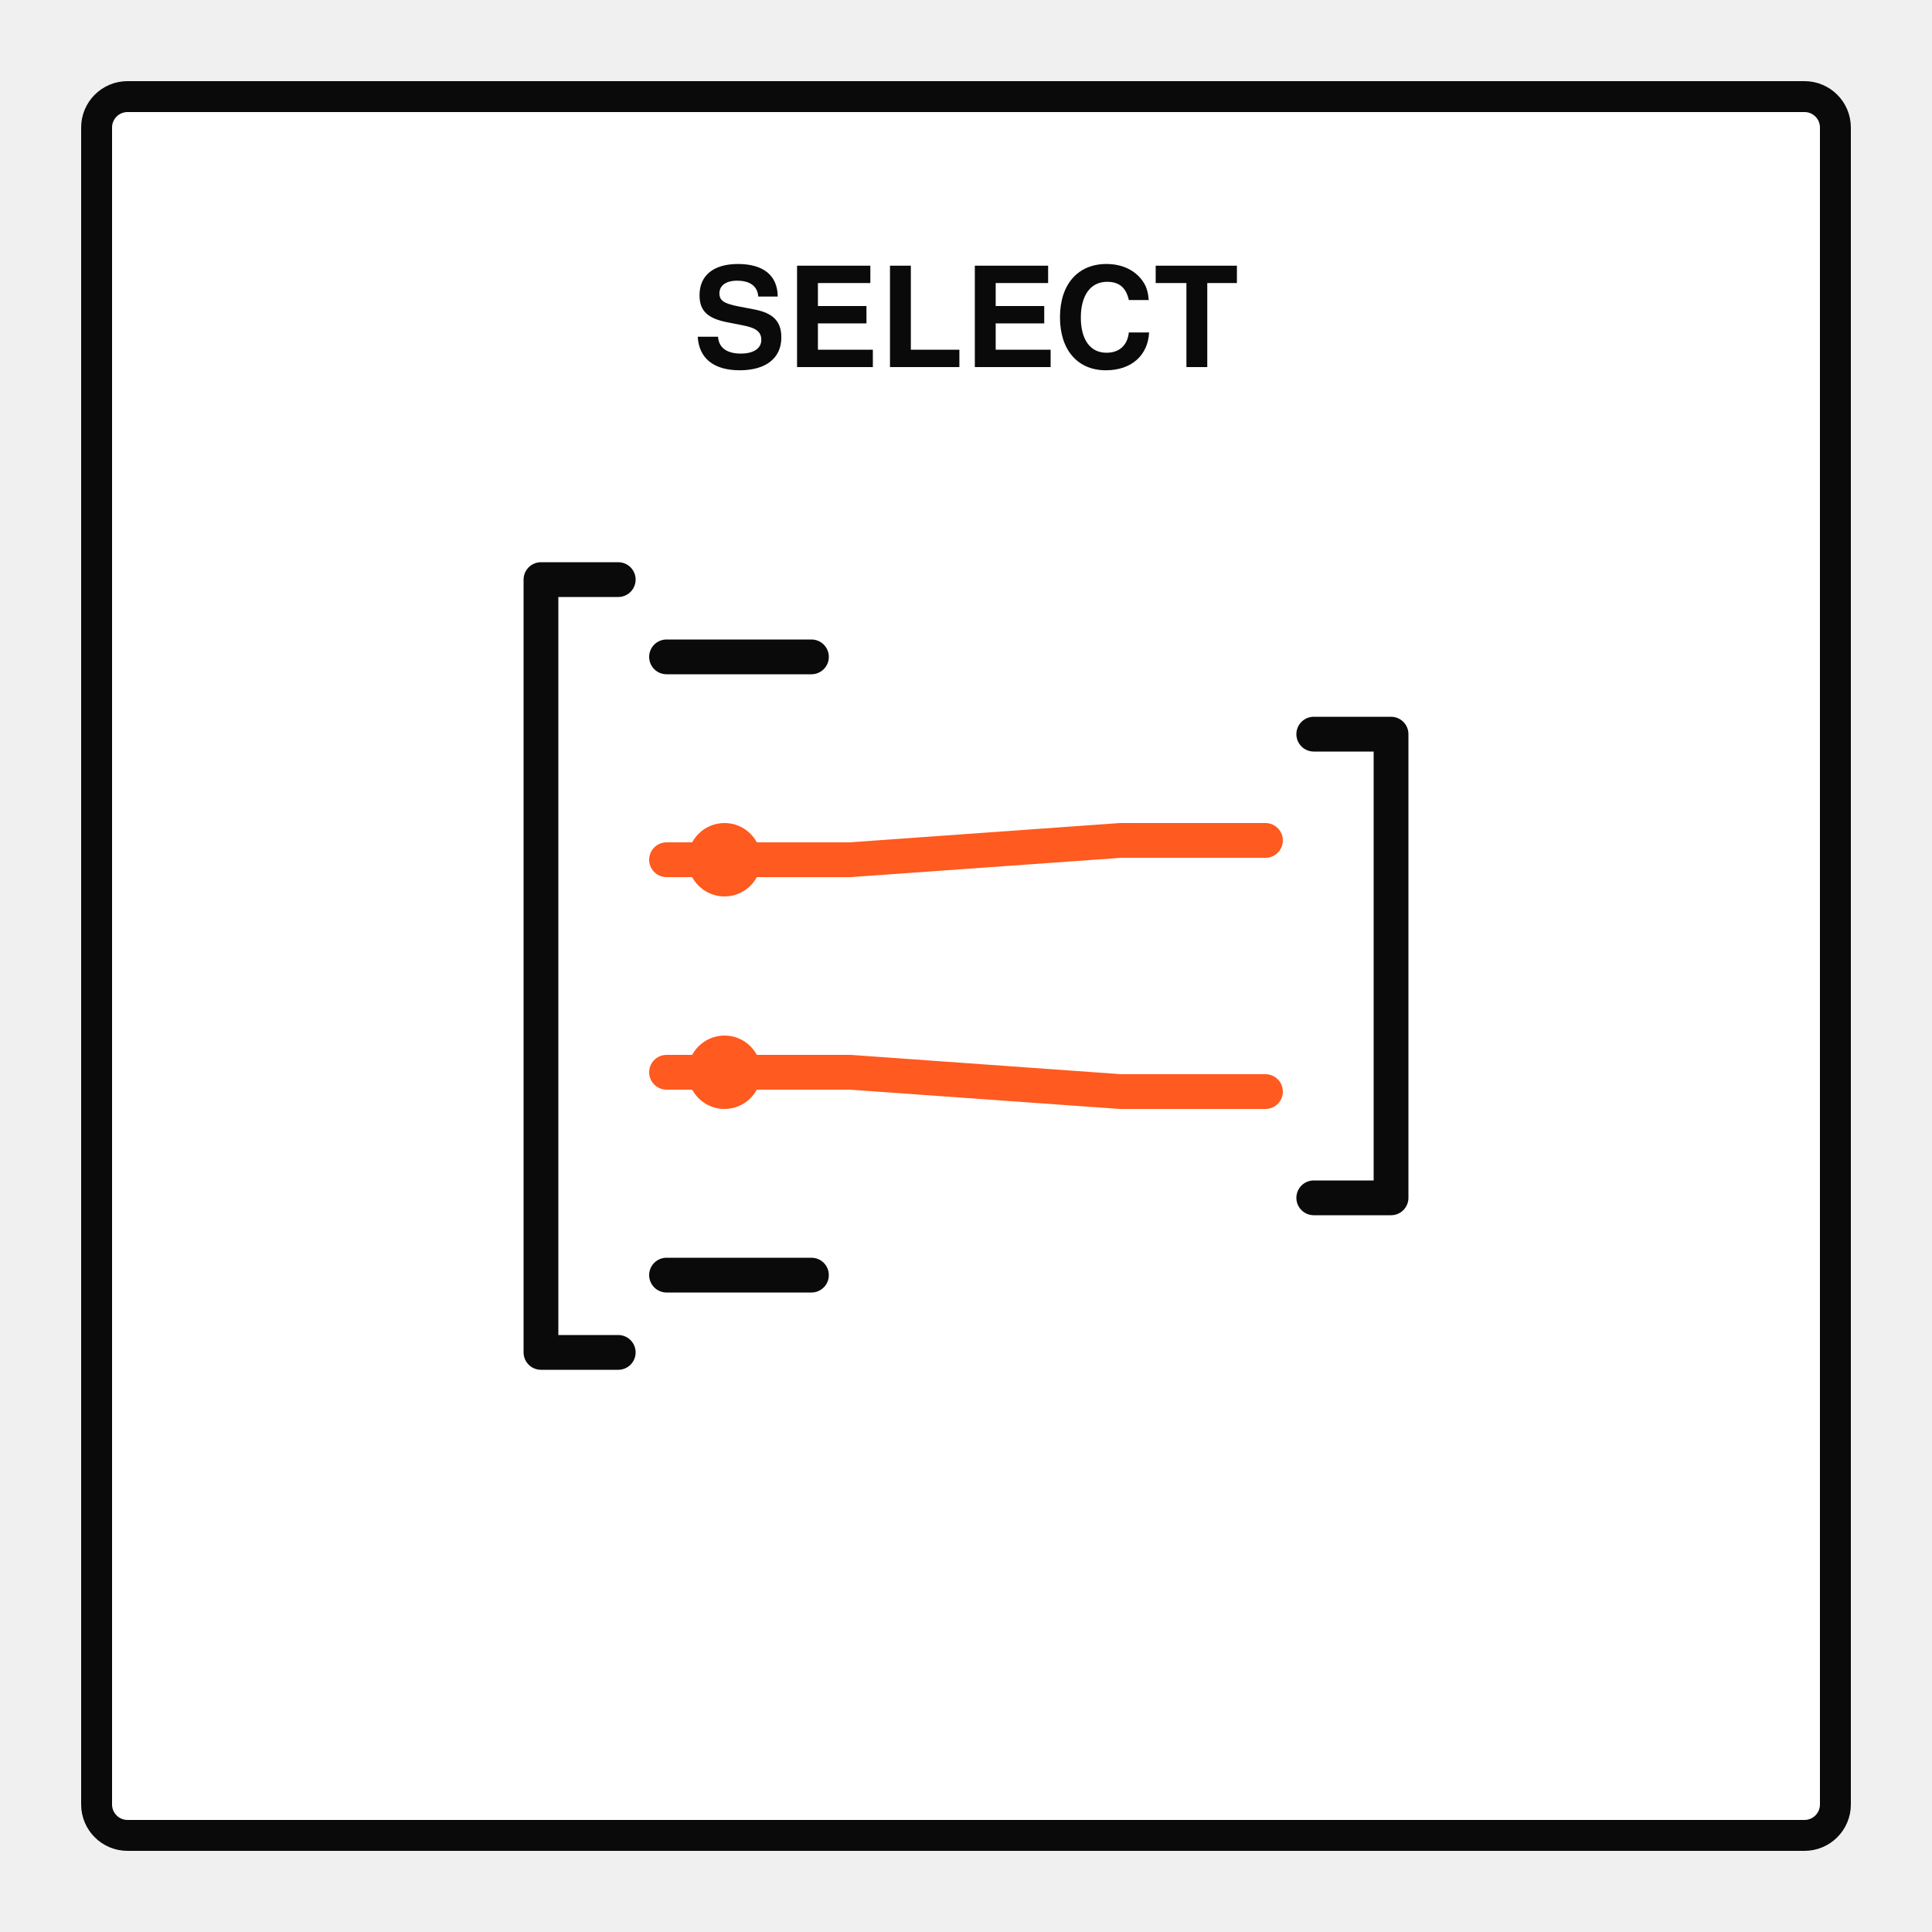
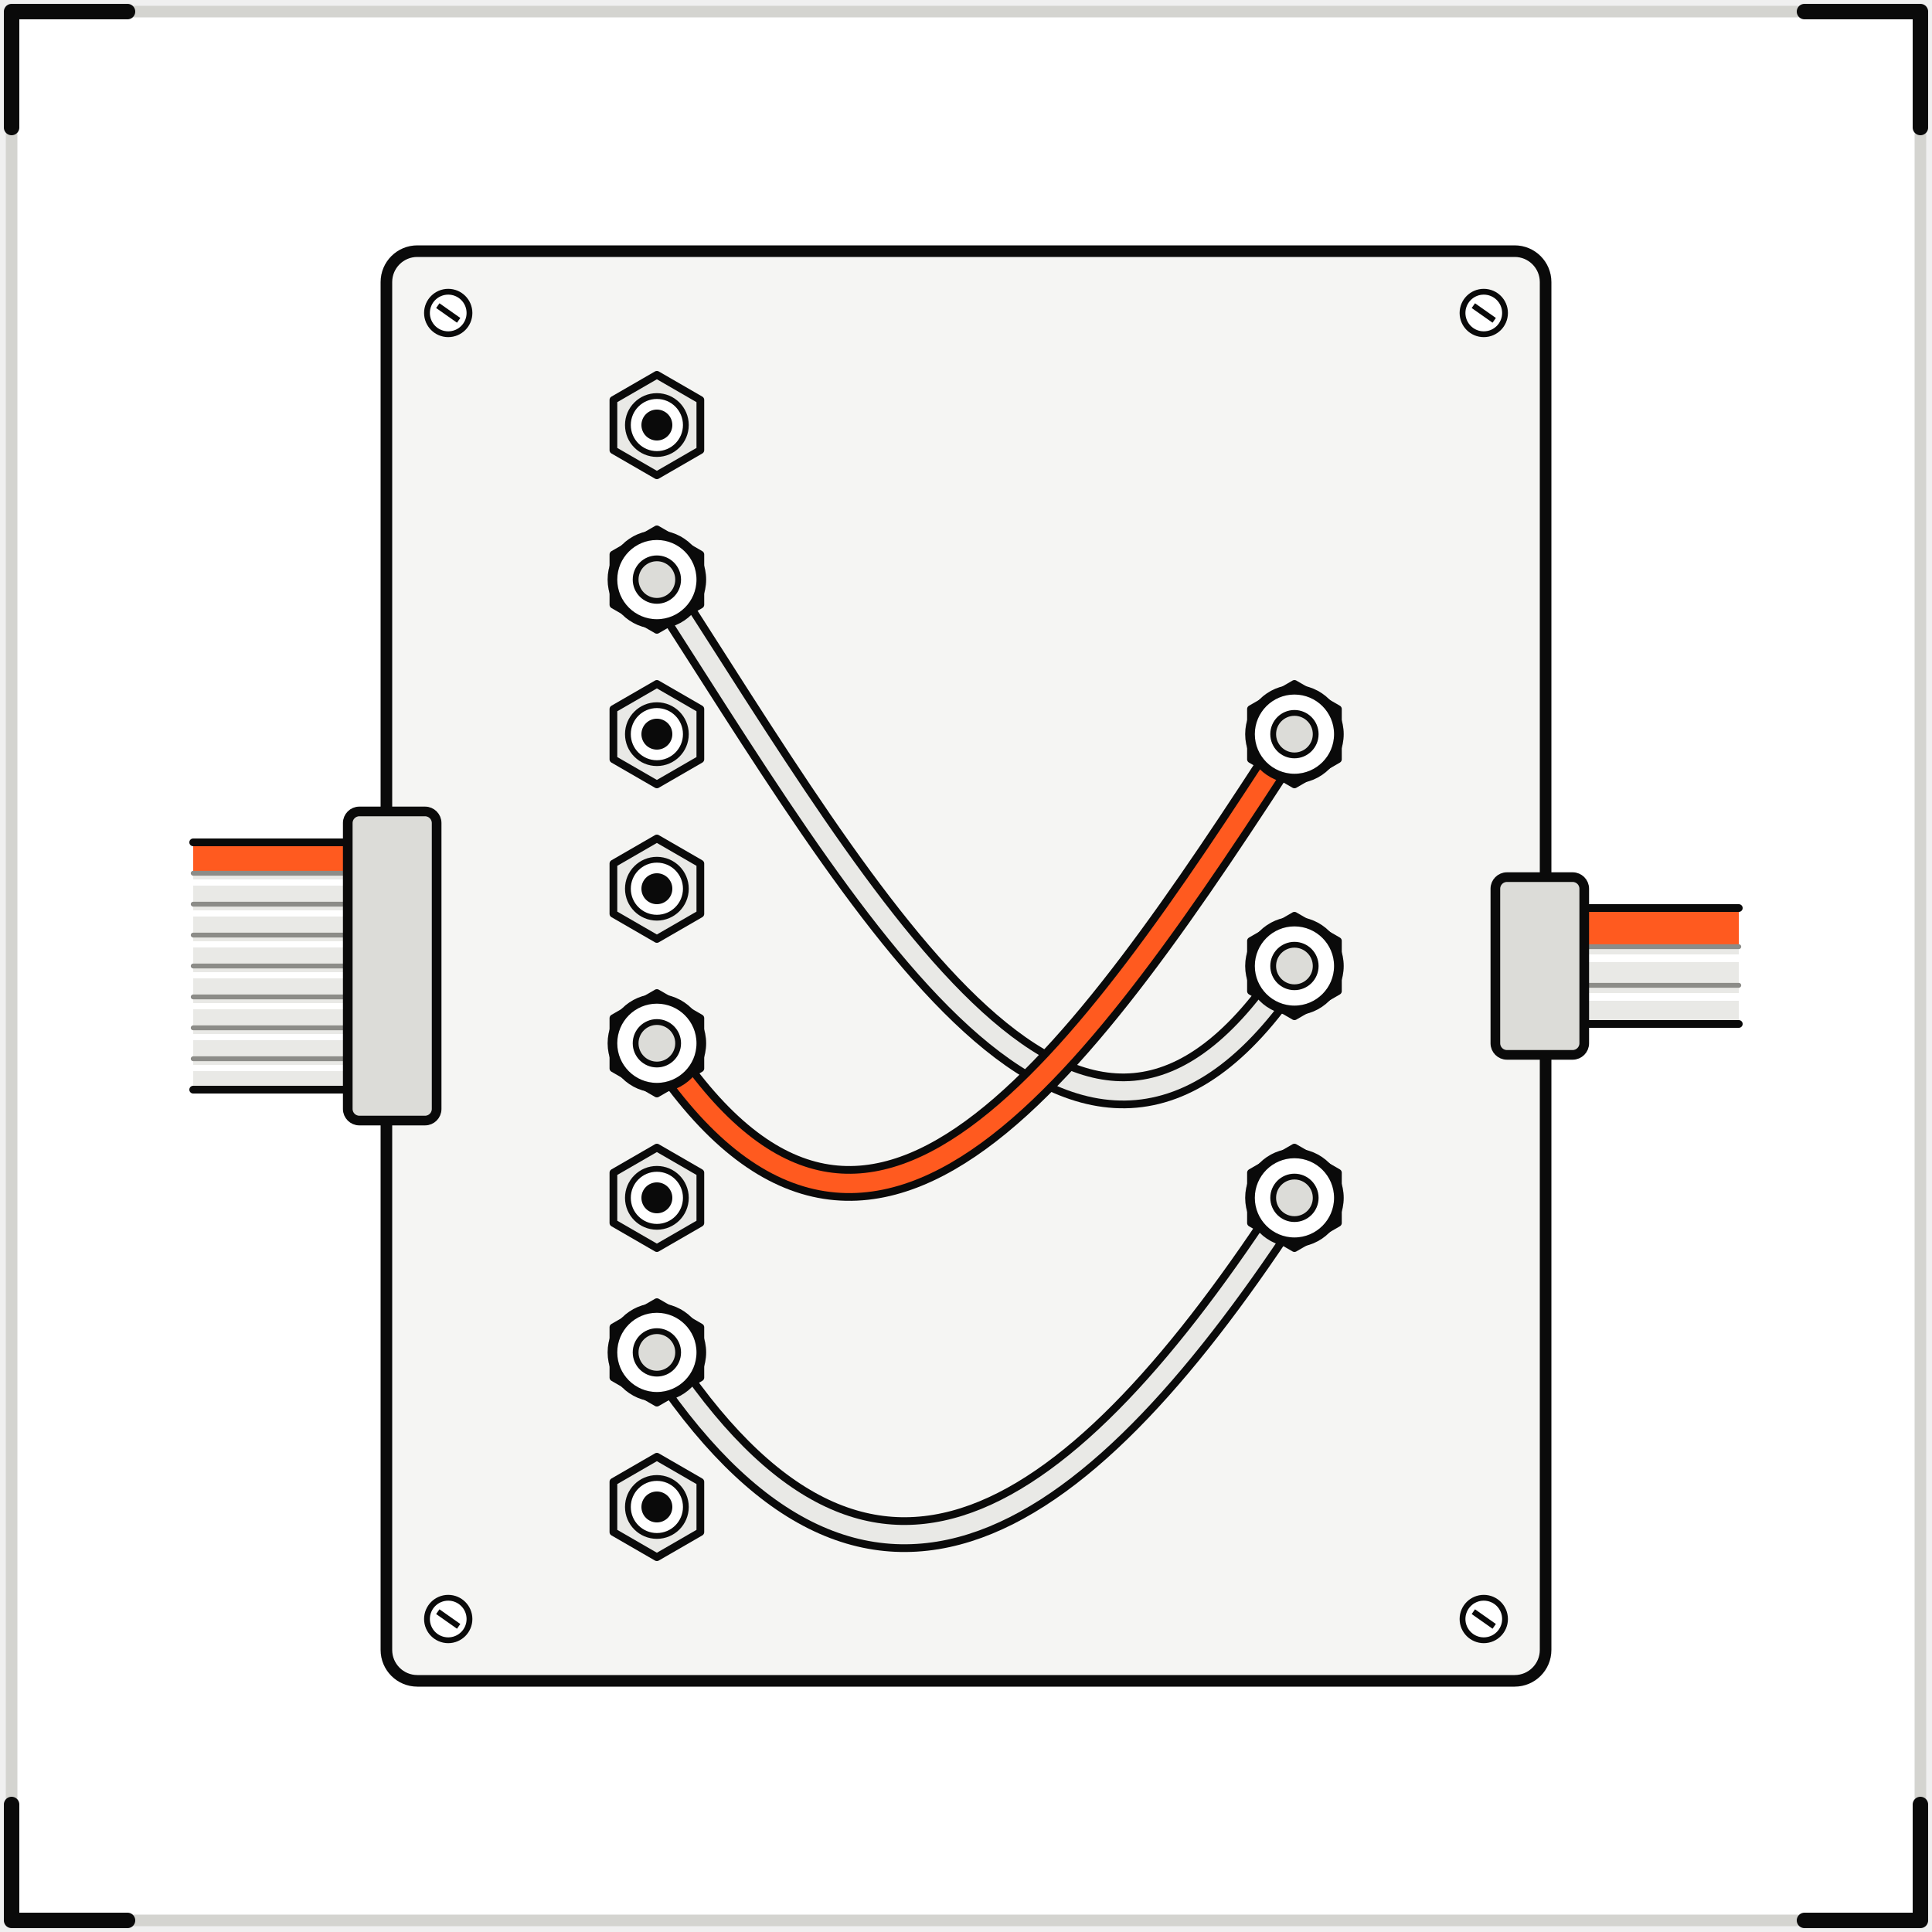
- <svg xmlns="http://www.w3.org/2000/svg" viewBox="0 0 1000 1000" width="1000" height="1000" role="img" aria-labelledby="title desc">
-   <rect x="50" y="50" width="900" height="900" rx="16" fill="#ffffff" stroke="#0a0a0a" stroke-width="16" />
-   <text x="500" y="190" text-anchor="middle" font-family="Helvetica, Arial, sans-serif" font-size="72" font-weight="600" fill="#0a0a0a">SELECT</text>
-   <g fill="none" stroke="#0a0a0a" stroke-width="18" stroke-linecap="round" stroke-linejoin="round">
-     <path d="M 320 300 H 280 V 700 H 320 M 680 380 H 720 V 620 H 680" />
-     <path d="M 345 340 H 420 M 345 660 H 420" />
-     <path d="M 345 445 H 440 L 580 435 H 655 M 345 555 H 440 L 580 565 H 655" stroke="#ff5a1f" />
-     <circle cx="375" cy="445" r="19" fill="#ff5a1f" stroke="none" />
-     <circle cx="375" cy="555" r="19" fill="#ff5a1f" stroke="none" />
-   </g>
+ <svg xmlns="http://www.w3.org/2000/svg" viewBox="0 0 1000 1000" width="1000" height="1000" fill="none">
+   <rect x="6" y="6" width="988" height="988" fill="#ffffff" stroke="#d4d4d0" stroke-width="6" />
+   <path d="M6 66V6H66M934 6H994V66M994 934V994H934M66 994H6V934" fill="none" stroke="#0a0a0a" stroke-width="8" stroke-linecap="round" stroke-linejoin="round" />
+   <path d="M100 436 L200 436 L200 564 L100 564 Z" fill="#e9e9e6" stroke="none" stroke-width="0" stroke-linecap="round" stroke-linejoin="round" />
+   <path d="M100 436 L200 436 L200 452 L100 452 Z" fill="#ff5a1f" stroke="none" stroke-width="0" stroke-linecap="round" stroke-linejoin="round" />
+   <path d="M100 456.8 L200 456.8" fill="none" stroke="#ffffff" stroke-width="3.2" stroke-linecap="round" stroke-linejoin="round" />
+   <path d="M100 472.8 L200 472.8" fill="none" stroke="#ffffff" stroke-width="3.2" stroke-linecap="round" stroke-linejoin="round" />
+   <path d="M100 488.8 L200 488.8" fill="none" stroke="#ffffff" stroke-width="3.2" stroke-linecap="round" stroke-linejoin="round" />
+   <path d="M100 504.8 L200 504.8" fill="none" stroke="#ffffff" stroke-width="3.2" stroke-linecap="round" stroke-linejoin="round" />
+   <path d="M100 520.8 L200 520.8" fill="none" stroke="#ffffff" stroke-width="3.2" stroke-linecap="round" stroke-linejoin="round" />
+   <path d="M100 536.8 L200 536.8" fill="none" stroke="#ffffff" stroke-width="3.2" stroke-linecap="round" stroke-linejoin="round" />
+   <path d="M100 552.8 L200 552.8" fill="none" stroke="#ffffff" stroke-width="3.2" stroke-linecap="round" stroke-linejoin="round" />
+   <path d="M100 452 L200 452" fill="none" stroke="#8c8c88" stroke-width="2.5" stroke-linecap="round" stroke-linejoin="round" />
+   <path d="M100 468 L200 468" fill="none" stroke="#8c8c88" stroke-width="2.5" stroke-linecap="round" stroke-linejoin="round" />
+   <path d="M100 484 L200 484" fill="none" stroke="#8c8c88" stroke-width="2.5" stroke-linecap="round" stroke-linejoin="round" />
+   <path d="M100 500 L200 500" fill="none" stroke="#8c8c88" stroke-width="2.5" stroke-linecap="round" stroke-linejoin="round" />
+   <path d="M100 516 L200 516" fill="none" stroke="#8c8c88" stroke-width="2.5" stroke-linecap="round" stroke-linejoin="round" />
+   <path d="M100 532 L200 532" fill="none" stroke="#8c8c88" stroke-width="2.5" stroke-linecap="round" stroke-linejoin="round" />
+   <path d="M100 548 L200 548" fill="none" stroke="#8c8c88" stroke-width="2.5" stroke-linecap="round" stroke-linejoin="round" />
+   <path d="M100 436 L200 436" fill="none" stroke="#0a0a0a" stroke-width="4" stroke-linecap="round" stroke-linejoin="round" />
+   <path d="M100 564 L200 564" fill="none" stroke="#0a0a0a" stroke-width="4" stroke-linecap="round" stroke-linejoin="round" />
+   <path d="M800 470 L900 470 L900 530 L800 530 Z" fill="#e9e9e6" stroke="none" stroke-width="0" stroke-linecap="round" stroke-linejoin="round" />
+   <path d="M800 470 L900 470 L900 490 L800 490 Z" fill="#ff5a1f" stroke="none" stroke-width="0" stroke-linecap="round" stroke-linejoin="round" />
+   <path d="M800 496 L900 496" fill="none" stroke="#ffffff" stroke-width="4" stroke-linecap="round" stroke-linejoin="round" />
+   <path d="M800 516 L900 516" fill="none" stroke="#ffffff" stroke-width="4" stroke-linecap="round" stroke-linejoin="round" />
+   <path d="M800 490 L900 490" fill="none" stroke="#8c8c88" stroke-width="2.5" stroke-linecap="round" stroke-linejoin="round" />
+   <path d="M800 510 L900 510" fill="none" stroke="#8c8c88" stroke-width="2.5" stroke-linecap="round" stroke-linejoin="round" />
+   <path d="M800 470 L900 470" fill="none" stroke="#0a0a0a" stroke-width="4" stroke-linecap="round" stroke-linejoin="round" />
+   <path d="M800 530 L900 530" fill="none" stroke="#0a0a0a" stroke-width="4" stroke-linecap="round" stroke-linejoin="round" />
+   <rect x="200" y="130" width="600" height="740" rx="16" fill="#f5f5f3" stroke="#0a0a0a" stroke-width="6" />
+   <circle cx="232" cy="162" r="11" fill="#ffffff" stroke="#0a0a0a" stroke-width="3" />
+   <line x1="226.6" y1="158.2" x2="237.4" y2="165.8" stroke="#0a0a0a" stroke-width="3" stroke-linecap="butt" />
+   <circle cx="768" cy="162" r="11" fill="#ffffff" stroke="#0a0a0a" stroke-width="3" />
+   <line x1="762.6" y1="158.2" x2="773.4" y2="165.8" stroke="#0a0a0a" stroke-width="3" stroke-linecap="butt" />
+   <circle cx="232" cy="838" r="11" fill="#ffffff" stroke="#0a0a0a" stroke-width="3" />
+   <line x1="226.6" y1="834.2" x2="237.4" y2="841.8" stroke="#0a0a0a" stroke-width="3" stroke-linecap="butt" />
+   <circle cx="768" cy="838" r="11" fill="#ffffff" stroke="#0a0a0a" stroke-width="3" />
+   <line x1="762.6" y1="834.2" x2="773.4" y2="841.8" stroke="#0a0a0a" stroke-width="3" stroke-linecap="butt" />
+   <rect x="180" y="420" width="46" height="160" rx="6" fill="#dcdcd8" stroke="#0a0a0a" stroke-width="5" />
+   <rect x="774" y="454" width="46" height="92" rx="6" fill="#dcdcd8" stroke="#0a0a0a" stroke-width="5" />
+   <path d="M362.5 233 L340 246 L317.5 233 L317.5 207 L340 194 L362.5 207 Z" fill="#e9e9e6" stroke="#0a0a0a" stroke-width="4" stroke-linecap="round" stroke-linejoin="round" />
+   <circle cx="340" cy="220" r="15" fill="#ffffff" stroke="#0a0a0a" stroke-width="3" />
+   <circle cx="340" cy="220" r="8" fill="#0a0a0a" />
+   <path d="M362.5 313 L340 326 L317.5 313 L317.5 287 L340 274 L362.5 287 Z" fill="#e9e9e6" stroke="#0a0a0a" stroke-width="4" stroke-linecap="round" stroke-linejoin="round" />
+   <circle cx="340" cy="300" r="15" fill="#ffffff" stroke="#0a0a0a" stroke-width="3" />
+   <circle cx="340" cy="300" r="8" fill="#0a0a0a" />
+   <path d="M362.5 393 L340 406 L317.5 393 L317.5 367 L340 354 L362.5 367 Z" fill="#e9e9e6" stroke="#0a0a0a" stroke-width="4" stroke-linecap="round" stroke-linejoin="round" />
+   <circle cx="340" cy="380" r="15" fill="#ffffff" stroke="#0a0a0a" stroke-width="3" />
+   <circle cx="340" cy="380" r="8" fill="#0a0a0a" />
+   <path d="M362.5 473 L340 486 L317.5 473 L317.5 447 L340 434 L362.5 447 Z" fill="#e9e9e6" stroke="#0a0a0a" stroke-width="4" stroke-linecap="round" stroke-linejoin="round" />
+   <circle cx="340" cy="460" r="15" fill="#ffffff" stroke="#0a0a0a" stroke-width="3" />
+   <circle cx="340" cy="460" r="8" fill="#0a0a0a" />
+   <path d="M362.5 553 L340 566 L317.5 553 L317.5 527 L340 514 L362.5 527 Z" fill="#e9e9e6" stroke="#0a0a0a" stroke-width="4" stroke-linecap="round" stroke-linejoin="round" />
+   <circle cx="340" cy="540" r="15" fill="#ffffff" stroke="#0a0a0a" stroke-width="3" />
+   <circle cx="340" cy="540" r="8" fill="#0a0a0a" />
+   <path d="M362.5 633 L340 646 L317.5 633 L317.5 607 L340 594 L362.5 607 Z" fill="#e9e9e6" stroke="#0a0a0a" stroke-width="4" stroke-linecap="round" stroke-linejoin="round" />
+   <circle cx="340" cy="620" r="15" fill="#ffffff" stroke="#0a0a0a" stroke-width="3" />
+   <circle cx="340" cy="620" r="8" fill="#0a0a0a" />
+   <path d="M362.5 713 L340 726 L317.5 713 L317.5 687 L340 674 L362.5 687 Z" fill="#e9e9e6" stroke="#0a0a0a" stroke-width="4" stroke-linecap="round" stroke-linejoin="round" />
+   <circle cx="340" cy="700" r="15" fill="#ffffff" stroke="#0a0a0a" stroke-width="3" />
+   <circle cx="340" cy="700" r="8" fill="#0a0a0a" />
+   <path d="M362.5 793 L340 806 L317.5 793 L317.5 767 L340 754 L362.5 767 Z" fill="#e9e9e6" stroke="#0a0a0a" stroke-width="4" stroke-linecap="round" stroke-linejoin="round" />
+   <circle cx="340" cy="780" r="15" fill="#ffffff" stroke="#0a0a0a" stroke-width="3" />
+   <circle cx="340" cy="780" r="8" fill="#0a0a0a" />
+   <path d="M692.5 393 L670 406 L647.5 393 L647.5 367 L670 354 L692.5 367 Z" fill="#e9e9e6" stroke="#0a0a0a" stroke-width="4" stroke-linecap="round" stroke-linejoin="round" />
+   <circle cx="670" cy="380" r="15" fill="#ffffff" stroke="#0a0a0a" stroke-width="3" />
+   <circle cx="670" cy="380" r="8" fill="#0a0a0a" />
+   <path d="M692.5 513 L670 526 L647.5 513 L647.5 487 L670 474 L692.5 487 Z" fill="#e9e9e6" stroke="#0a0a0a" stroke-width="4" stroke-linecap="round" stroke-linejoin="round" />
+   <circle cx="670" cy="500" r="15" fill="#ffffff" stroke="#0a0a0a" stroke-width="3" />
+   <circle cx="670" cy="500" r="8" fill="#0a0a0a" />
+   <path d="M692.5 633 L670 646 L647.5 633 L647.5 607 L670 594 L692.5 607 Z" fill="#e9e9e6" stroke="#0a0a0a" stroke-width="4" stroke-linecap="round" stroke-linejoin="round" />
+   <circle cx="670" cy="620" r="15" fill="#ffffff" stroke="#0a0a0a" stroke-width="3" />
+   <circle cx="670" cy="620" r="8" fill="#0a0a0a" />
+   <path d="M340 300 C450 470 560 670 670 500" fill="none" stroke="#0a0a0a" stroke-width="18" stroke-linecap="round" stroke-linejoin="round" />
+   <path d="M340 300 C450 470 560 670 670 500" fill="none" stroke="#e9e9e6" stroke-width="10" stroke-linecap="round" stroke-linejoin="round" />
+   <path d="M340 700 C450 870 560 790 670 620" fill="none" stroke="#0a0a0a" stroke-width="18" stroke-linecap="round" stroke-linejoin="round" />
+   <path d="M340 700 C450 870 560 790 670 620" fill="none" stroke="#e9e9e6" stroke-width="10" stroke-linecap="round" stroke-linejoin="round" />
+   <path d="M340 540 C450 710 560 550 670 380" fill="none" stroke="#0a0a0a" stroke-width="18" stroke-linecap="round" stroke-linejoin="round" />
+   <path d="M340 540 C450 710 560 550 670 380" fill="none" stroke="#ff5a1f" stroke-width="10" stroke-linecap="round" stroke-linejoin="round" />
+   <circle cx="340" cy="540" r="23" fill="#ffffff" stroke="#0a0a0a" stroke-width="5" />
+   <circle cx="340" cy="540" r="11" fill="#dcdcd8" stroke="#0a0a0a" stroke-width="3" />
+   <circle cx="670" cy="380" r="23" fill="#ffffff" stroke="#0a0a0a" stroke-width="5" />
+   <circle cx="670" cy="380" r="11" fill="#dcdcd8" stroke="#0a0a0a" stroke-width="3" />
+   <circle cx="340" cy="300" r="23" fill="#ffffff" stroke="#0a0a0a" stroke-width="5" />
+   <circle cx="340" cy="300" r="11" fill="#dcdcd8" stroke="#0a0a0a" stroke-width="3" />
+   <circle cx="670" cy="500" r="23" fill="#ffffff" stroke="#0a0a0a" stroke-width="5" />
+   <circle cx="670" cy="500" r="11" fill="#dcdcd8" stroke="#0a0a0a" stroke-width="3" />
+   <circle cx="340" cy="700" r="23" fill="#ffffff" stroke="#0a0a0a" stroke-width="5" />
+   <circle cx="340" cy="700" r="11" fill="#dcdcd8" stroke="#0a0a0a" stroke-width="3" />
+   <circle cx="670" cy="620" r="23" fill="#ffffff" stroke="#0a0a0a" stroke-width="5" />
+   <circle cx="670" cy="620" r="11" fill="#dcdcd8" stroke="#0a0a0a" stroke-width="3" />
</svg>
